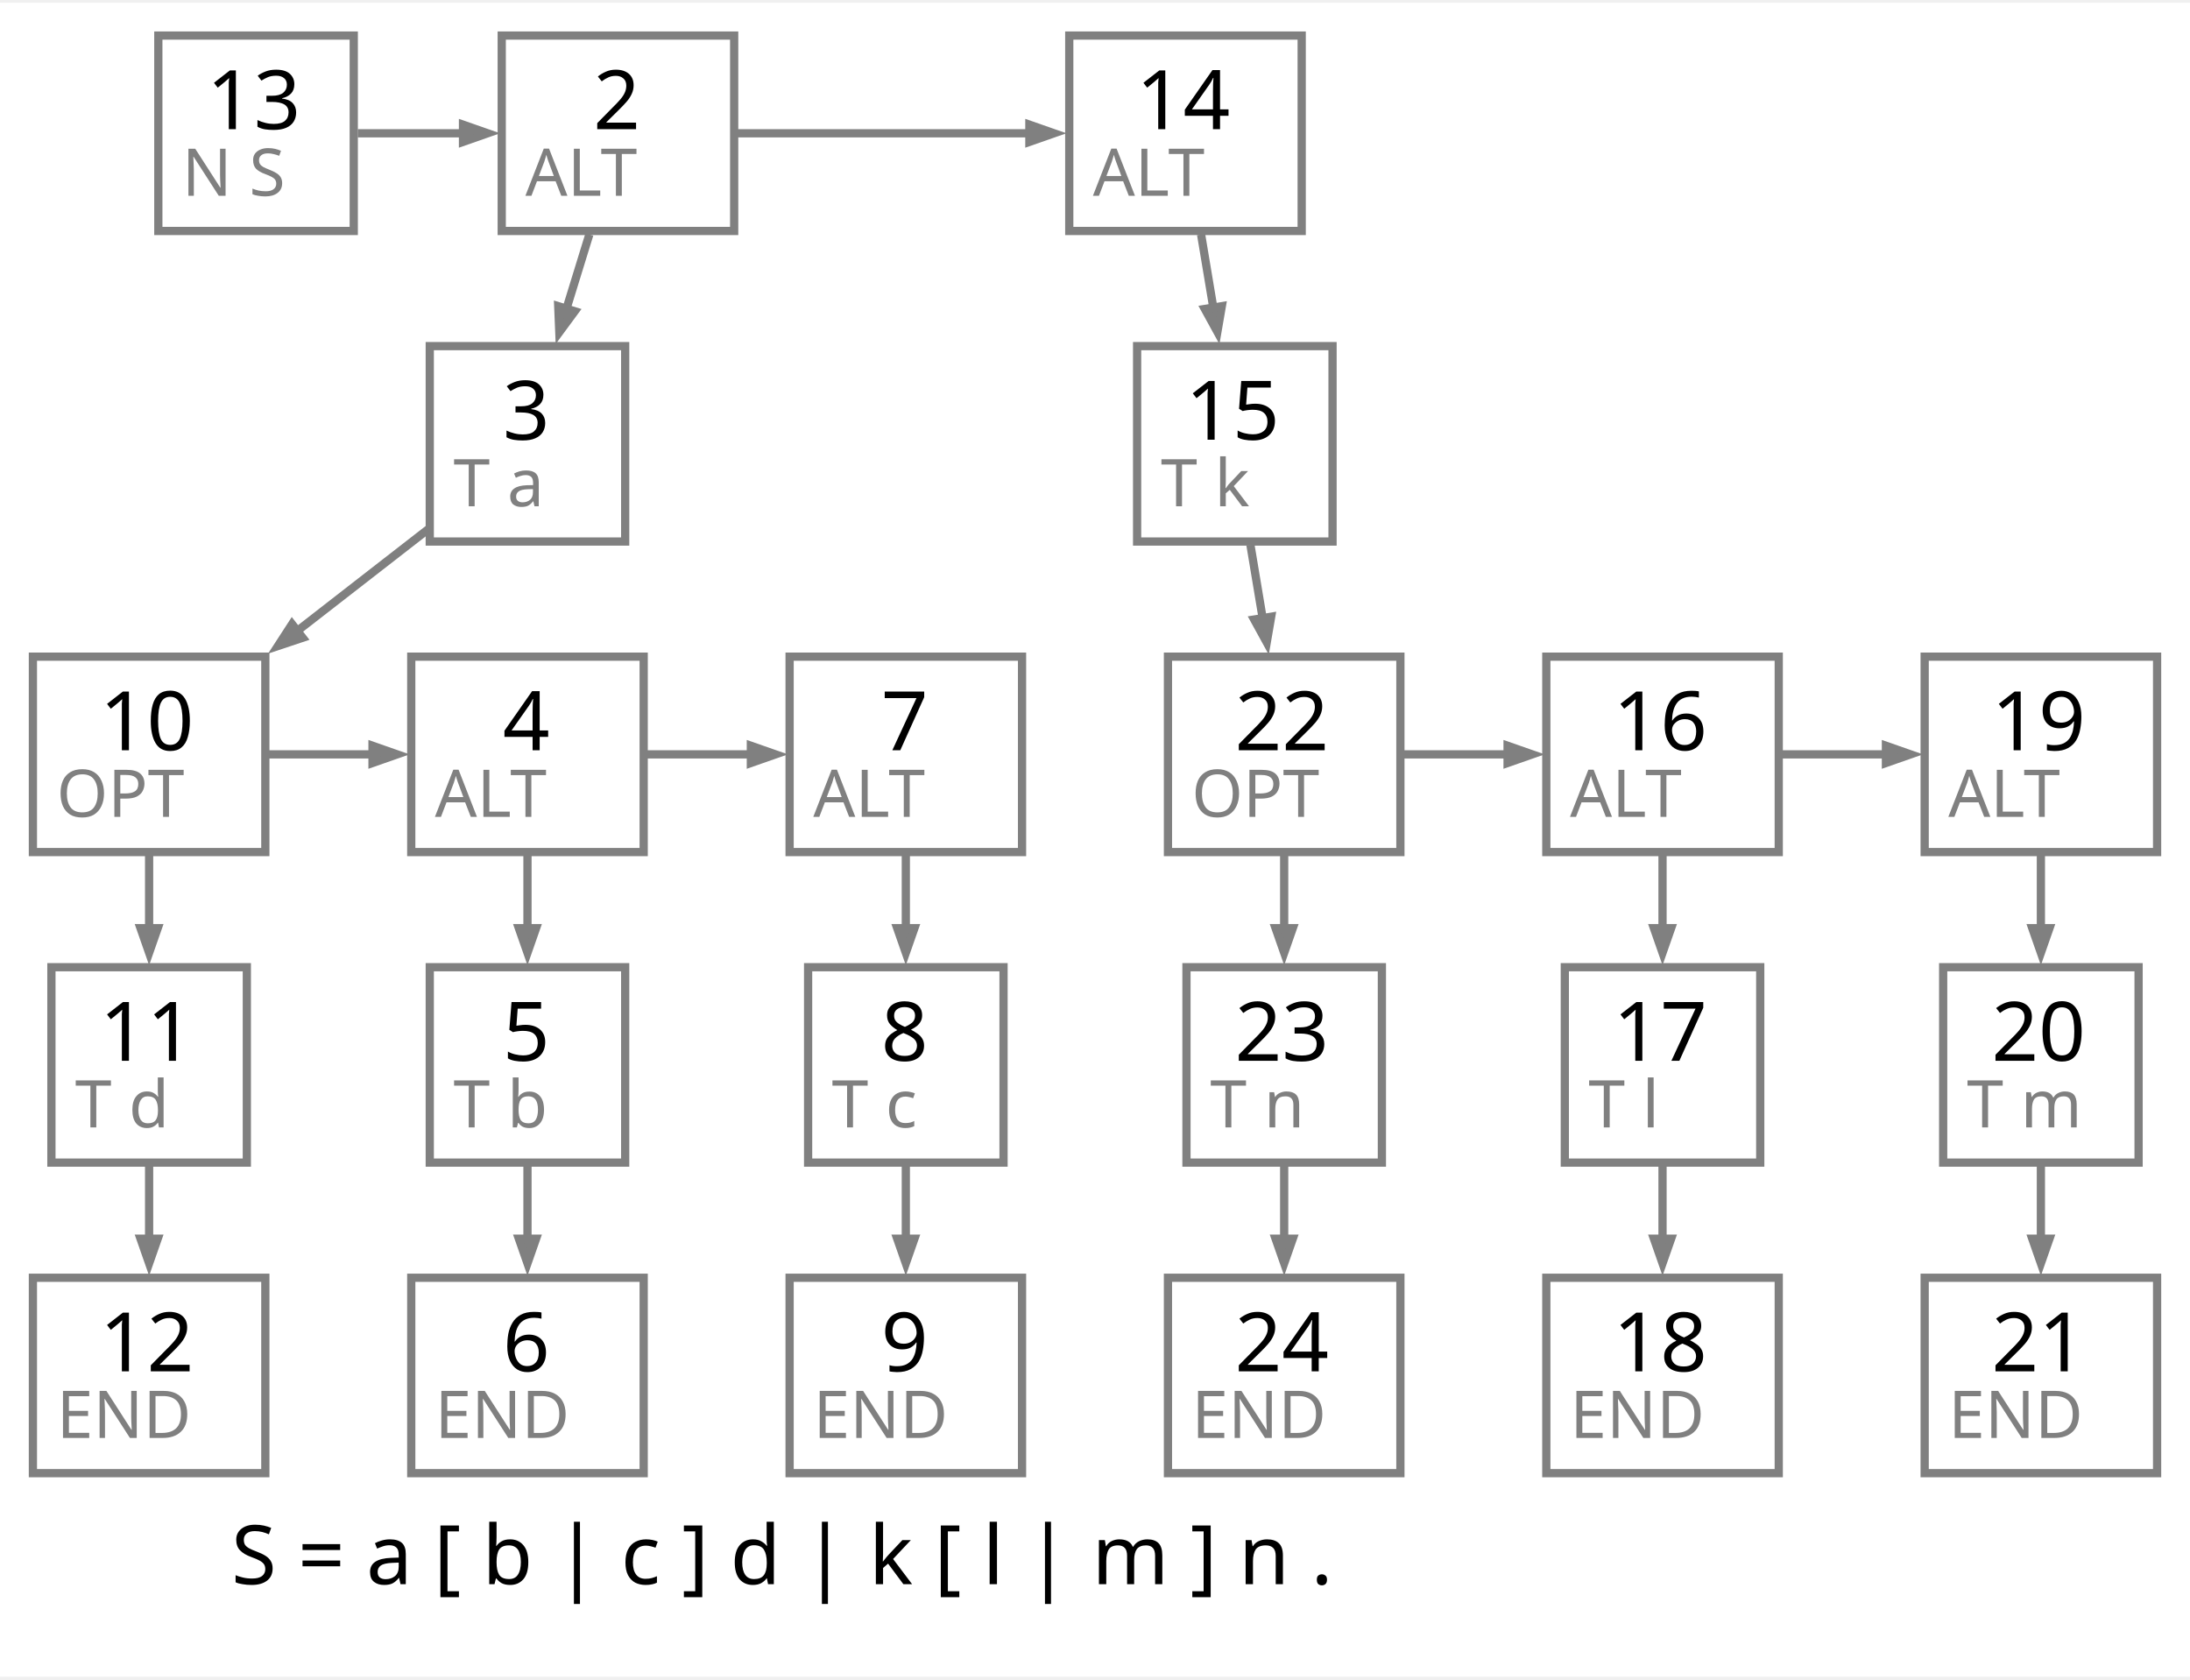
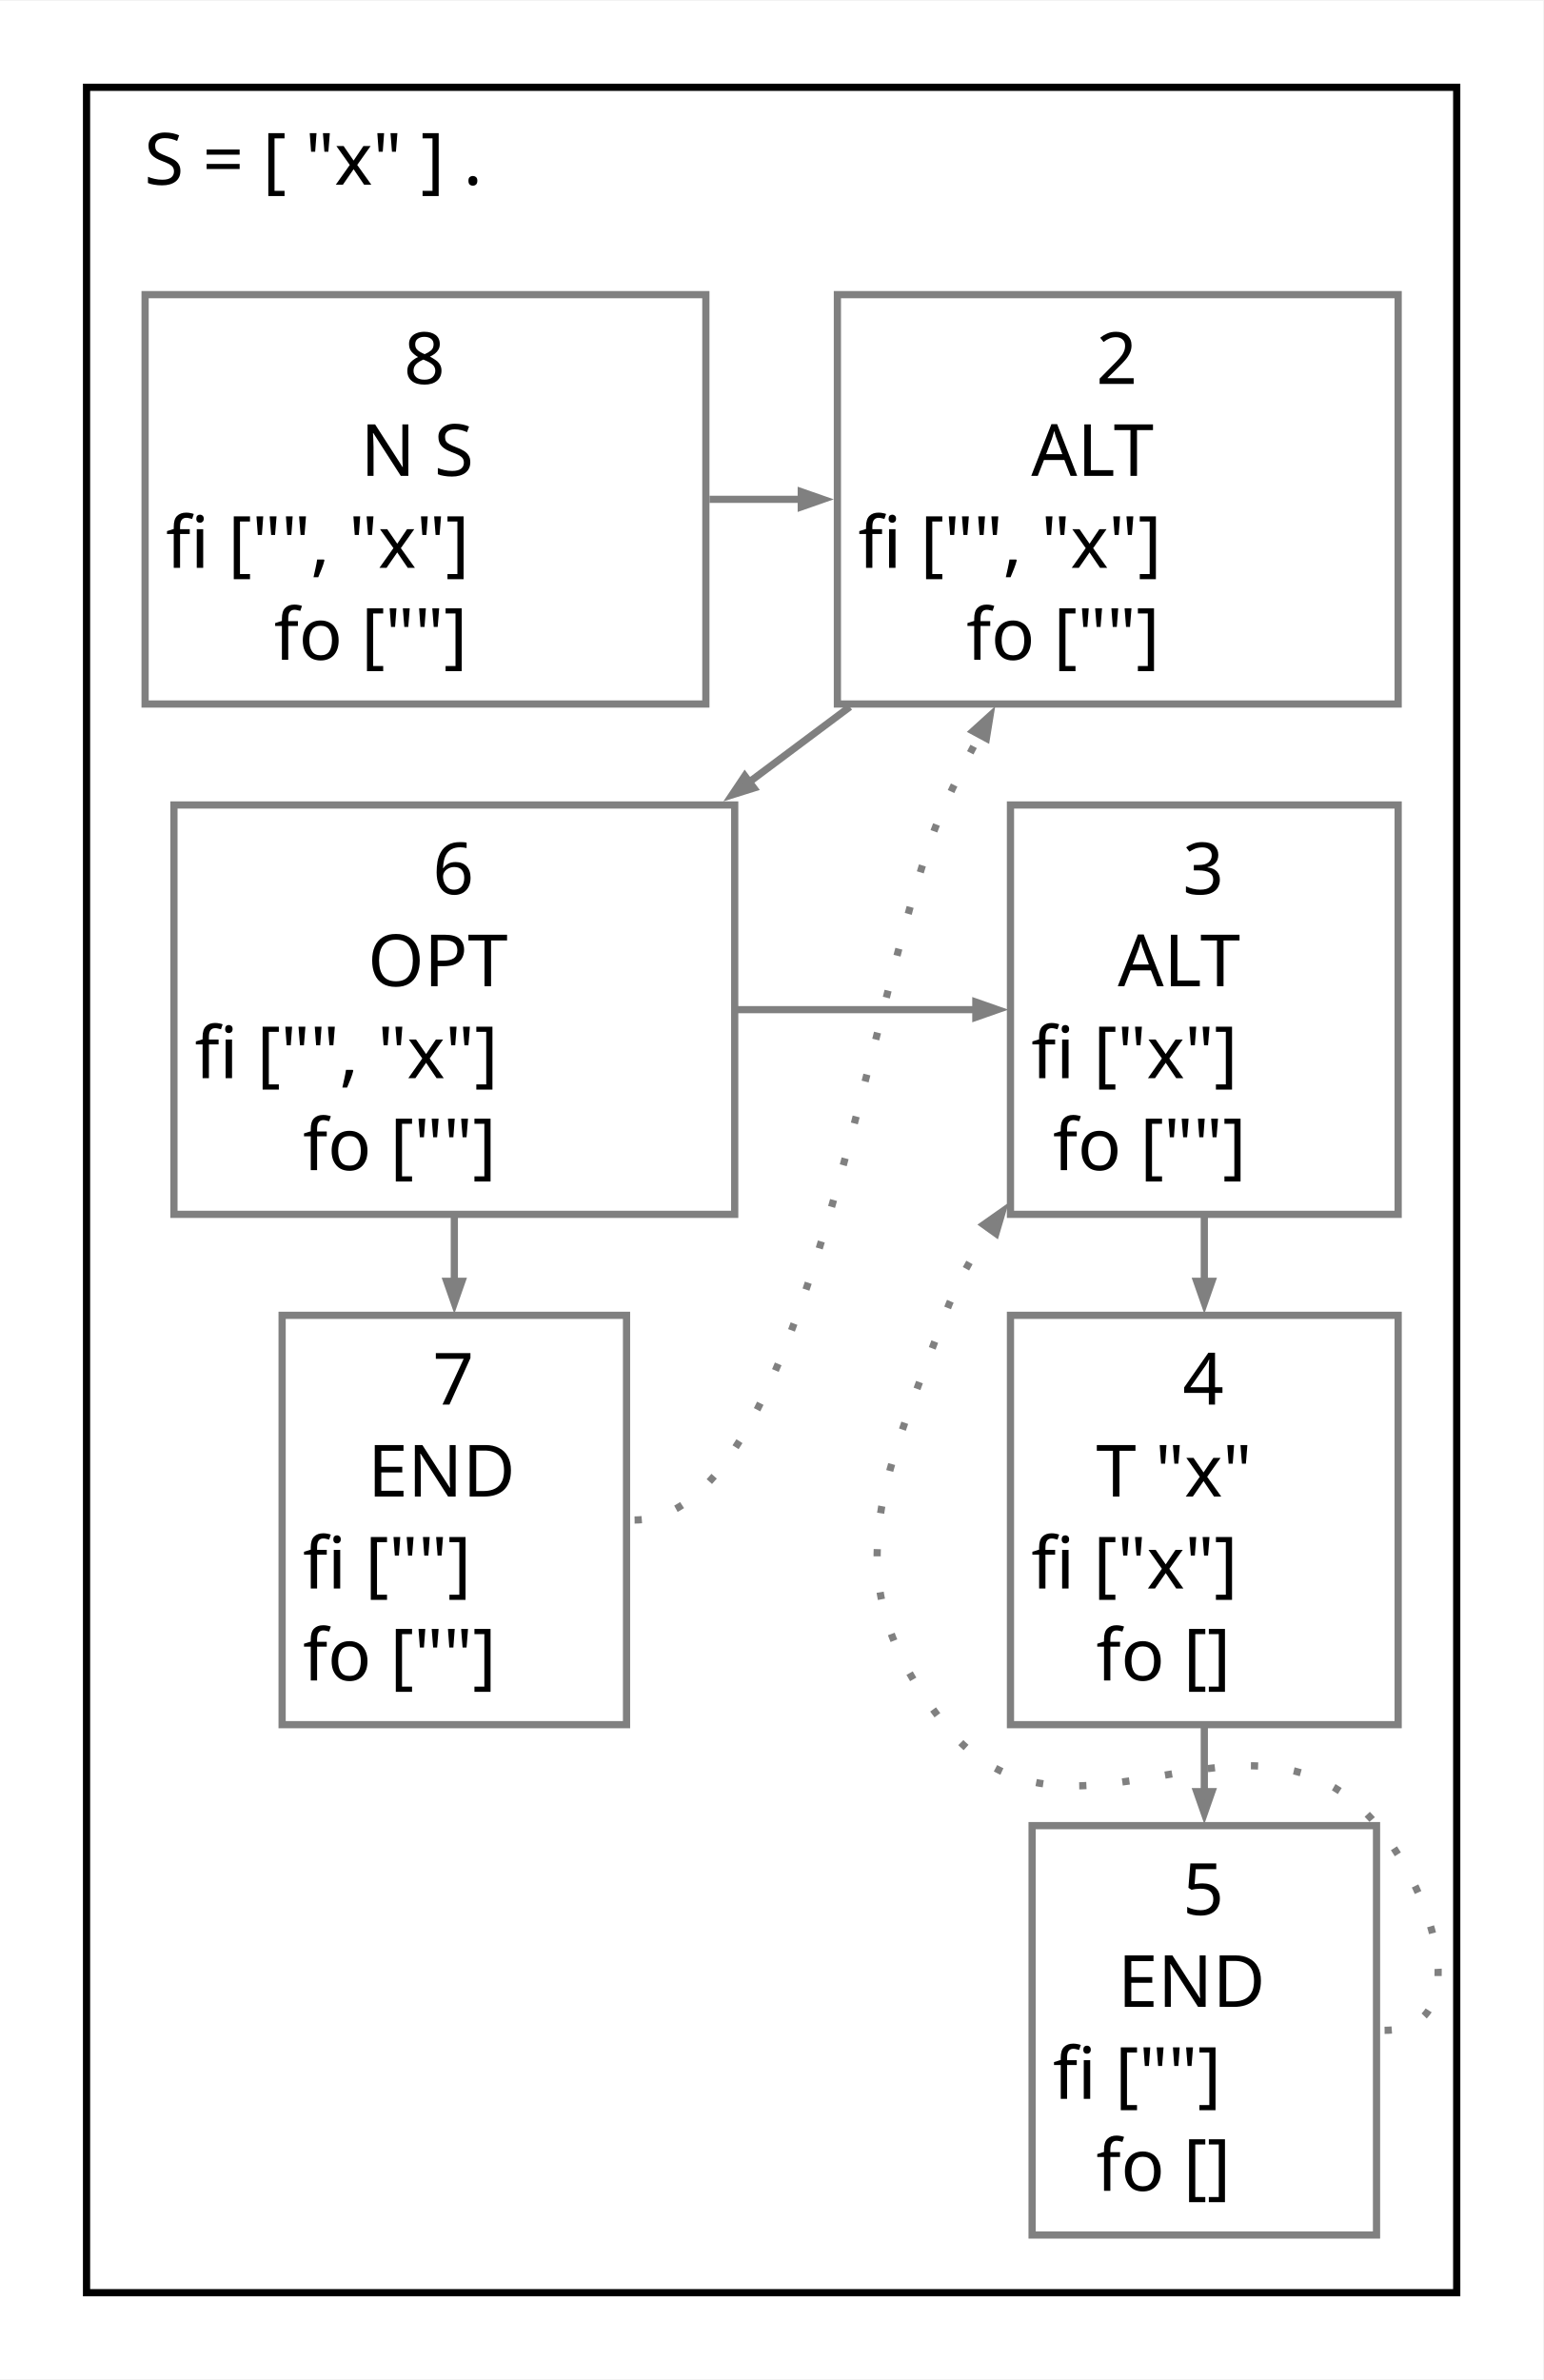
- <svg xmlns="http://www.w3.org/2000/svg" width="266pt" height="204pt" viewBox="0.00 0.00 266.26 203.55">
-   <g id="graph0" class="graph" transform="scale(1 1) rotate(0) translate(4 199.55)">
-     <polygon fill="white" stroke="none" points="-4,4 -4,-199.55 262.26,-199.55 262.26,4 -4,4" />
-     <text text-anchor="start" x="24.13" y="-7.25" font-family="Menlo" font-size="10.00">S = a [ b | c ] d | k [ l | m ] n .</text>
+ <svg xmlns="http://www.w3.org/2000/svg" width="214pt" height="330pt" viewBox="0.00 0.00 214.00 329.79">
+   <g id="graph0" class="graph" transform="scale(1 1) rotate(0) translate(4 325.79)">
+     <polygon fill="white" stroke="none" points="-4,4 -4,-325.79 210,-325.79 210,4 -4,4" />
+     <g id="clust1" class="cluster">
+       <polygon fill="none" stroke="black" points="8,-8 8,-313.79 198,-313.79 198,-8 8,-8" />
+       <text text-anchor="start" x="16" y="-300.29" font-family="Menlo" font-size="10.00">S = [ "x" ] .</text>
+     </g>
    <g id="node1" class="node">
-       <polygon fill="none" stroke="gray" points="39.01,-195.55 15.25,-195.55 15.25,-171.79 39.01,-171.79 39.01,-195.55" />
-       <text text-anchor="start" x="21.13" y="-184.17" font-family="Menlo" font-size="10.00">13</text>
-       <text text-anchor="start" x="18.13" y="-176.07" font-family="Menlo" font-size="8.00" fill="gray"> N S</text>
+       <polygon fill="none" stroke="gray" points="93.88,-285.04 16.12,-285.04 16.12,-228.28 93.88,-228.28 93.88,-285.04" />
+       <text text-anchor="start" x="52" y="-272.66" font-family="Menlo" font-size="10.00">8</text>
+       <text text-anchor="start" x="46" y="-259.91" font-family="Menlo" font-size="10.00">N S</text>
+       <text text-anchor="start" x="19" y="-247.16" font-family="Menlo" font-size="10.00">fi ["", "x"]</text>
+       <text text-anchor="start" x="34" y="-234.41" font-family="Menlo" font-size="10.00">fo [""]</text>
    </g>
    <g id="node2" class="node">
-       <polygon fill="none" stroke="gray" points="85.26,-195.55 57,-195.55 57,-171.79 85.26,-171.79 85.26,-195.55" />
-       <text text-anchor="start" x="68.13" y="-184.17" font-family="Menlo" font-size="10.00">2</text>
-       <text text-anchor="start" x="59.88" y="-176.07" font-family="Menlo" font-size="8.00" fill="gray"> ALT </text>
+       <polygon fill="none" stroke="gray" points="189.88,-285.04 112.12,-285.04 112.12,-228.28 189.88,-228.28 189.88,-285.04" />
+       <text text-anchor="start" x="148" y="-272.66" font-family="Menlo" font-size="10.00">2</text>
+       <text text-anchor="start" x="139" y="-259.91" font-family="Menlo" font-size="10.00">ALT </text>
+       <text text-anchor="start" x="115" y="-247.16" font-family="Menlo" font-size="10.00">fi ["", "x"]</text>
+       <text text-anchor="start" x="130" y="-234.41" font-family="Menlo" font-size="10.00">fo [""]</text>
    </g>
    <g id="edge1" class="edge">
-       <path fill="none" stroke="gray" d="M39.5,-183.67C43.83,-183.67 48.15,-183.67 52.48,-183.67" />
-       <polygon fill="gray" stroke="gray" points="52.29,-184.72 55.29,-183.67 52.29,-182.62 52.29,-184.72" />
+       <path fill="none" stroke="gray" d="M94.38,-256.66C98.69,-256.66 103,-256.66 107.31,-256.66" />
+       <polygon fill="gray" stroke="gray" points="107.11,-257.71 110.11,-256.66 107.11,-255.61 107.11,-257.71" />
    </g>
    <g id="node3" class="node">
-       <polygon fill="none" stroke="gray" points="154.26,-195.55 126,-195.55 126,-171.79 154.26,-171.79 154.26,-195.55" />
-       <text text-anchor="start" x="134.13" y="-184.17" font-family="Menlo" font-size="10.00">14</text>
-       <text text-anchor="start" x="128.88" y="-176.07" font-family="Menlo" font-size="8.00" fill="gray"> ALT </text>
+       <polygon fill="none" stroke="gray" points="97.88,-214.28 20.12,-214.28 20.12,-157.52 97.88,-157.52 97.88,-214.28" />
+       <text text-anchor="start" x="56" y="-201.9" font-family="Menlo" font-size="10.00">6</text>
+       <text text-anchor="start" x="47" y="-189.15" font-family="Menlo" font-size="10.00">OPT </text>
+       <text text-anchor="start" x="23" y="-176.4" font-family="Menlo" font-size="10.00">fi ["", "x"]</text>
+       <text text-anchor="start" x="38" y="-163.65" font-family="Menlo" font-size="10.00">fo [""]</text>
    </g>
    <g id="edge2" class="edge">
-       <path fill="none" stroke="gray" d="M85.68,-183.67C97.55,-183.67 109.42,-183.67 121.29,-183.67" />
-       <polygon fill="gray" stroke="gray" points="121.15,-184.72 124.15,-183.67 121.15,-182.62 121.15,-184.72" />
-     </g>
-     <g id="node14" class="node">
-       <polygon fill="none" stroke="gray" points="72.01,-157.79 48.25,-157.79 48.25,-134.03 72.01,-134.03 72.01,-157.79" />
-       <text text-anchor="start" x="57.13" y="-146.41" font-family="Menlo" font-size="10.00">3</text>
-       <text text-anchor="start" x="51.13" y="-138.31" font-family="Menlo" font-size="8.00" fill="gray"> T a</text>
-     </g>
-     <g id="edge13" class="edge">
-       <path fill="none" stroke="gray" d="M67.65,-171.36C66.75,-168.43 65.77,-165.23 64.81,-162.14" />
-       <polygon fill="gray" stroke="gray" points="65.88,-162.03 64,-159.48 63.87,-162.65 65.88,-162.03" />
+       <path fill="none" stroke="gray" d="M113.85,-227.89C109.24,-224.45 104.5,-220.91 99.84,-217.42" />
+       <polygon fill="gray" stroke="gray" points="100.54,-216.63 97.51,-215.68 99.28,-218.32 100.54,-216.63" />
    </g>
    <g id="node4" class="node">
-       <polygon fill="none" stroke="gray" points="158.01,-157.79 134.25,-157.79 134.25,-134.03 158.01,-134.03 158.01,-157.79" />
-       <text text-anchor="start" x="140.13" y="-146.41" font-family="Menlo" font-size="10.00">15</text>
-       <text text-anchor="start" x="137.13" y="-138.31" font-family="Menlo" font-size="8.00" fill="gray"> T k</text>
+       <polygon fill="none" stroke="gray" points="189.88,-214.28 136.12,-214.28 136.12,-157.52 189.88,-157.52 189.88,-214.28" />
+       <text text-anchor="start" x="160" y="-201.9" font-family="Menlo" font-size="10.00">3</text>
+       <text text-anchor="start" x="151" y="-189.15" font-family="Menlo" font-size="10.00">ALT </text>
+       <text text-anchor="start" x="139" y="-176.4" font-family="Menlo" font-size="10.00">fi ["x"]</text>
+       <text text-anchor="start" x="142" y="-163.65" font-family="Menlo" font-size="10.00">fo [""]</text>
    </g>
    <g id="edge3" class="edge">
-       <path fill="none" stroke="gray" d="M142.03,-171.36C142.52,-168.43 143.06,-165.23 143.57,-162.14" />
-       <polygon fill="gray" stroke="gray" points="144.55,-162.65 144.01,-159.52 142.48,-162.31 144.55,-162.65" />
+       <path fill="none" stroke="gray" d="M98,-185.9C109.13,-185.9 120.27,-185.9 131.4,-185.9" />
+       <polygon fill="gray" stroke="gray" points="131.32,-186.95 134.32,-185.9 131.32,-184.85 131.32,-186.95" />
+     </g>
+     <g id="node7" class="node">
+       <polygon fill="none" stroke="gray" points="82.88,-143.52 35.12,-143.52 35.12,-86.76 82.88,-86.76 82.88,-143.52" />
+       <text text-anchor="start" x="56" y="-131.14" font-family="Menlo" font-size="10.00">7</text>
+       <text text-anchor="start" x="47" y="-118.39" font-family="Menlo" font-size="10.00">END </text>
+       <text text-anchor="start" x="38" y="-105.64" font-family="Menlo" font-size="10.00">fi [""]</text>
+       <text text-anchor="start" x="38" y="-92.89" font-family="Menlo" font-size="10.00">fo [""]</text>
+     </g>
+     <g id="edge6" class="edge">
+       <path fill="none" stroke="gray" d="M59,-157.33C59,-154.25 59,-151.09 59,-147.96" />
+       <polygon fill="gray" stroke="gray" points="60.05,-148.23 59,-145.23 57.95,-148.23 60.05,-148.23" />
    </g>
    <g id="node5" class="node">
-       <polygon fill="none" stroke="gray" points="166.26,-120.03 138,-120.03 138,-96.27 166.26,-96.27 166.26,-120.03" />
-       <text text-anchor="start" x="146.13" y="-108.65" font-family="Menlo" font-size="10.00">22</text>
-       <text text-anchor="start" x="140.88" y="-100.55" font-family="Menlo" font-size="8.00" fill="gray"> OPT </text>
+       <polygon fill="none" stroke="gray" points="189.88,-143.52 136.12,-143.52 136.12,-86.76 189.88,-86.76 189.88,-143.52" />
+       <text text-anchor="start" x="160" y="-131.14" font-family="Menlo" font-size="10.00">4</text>
+       <text text-anchor="start" x="148" y="-118.39" font-family="Menlo" font-size="10.00">T "x"</text>
+       <text text-anchor="start" x="139" y="-105.64" font-family="Menlo" font-size="10.00">fi ["x"]</text>
+       <text text-anchor="start" x="148" y="-92.89" font-family="Menlo" font-size="10.00">fo []</text>
    </g>
    <g id="edge4" class="edge">
-       <path fill="none" stroke="gray" d="M148.03,-133.6C148.52,-130.67 149.06,-127.47 149.57,-124.38" />
-       <polygon fill="gray" stroke="gray" points="150.55,-124.89 150.01,-121.76 148.48,-124.55 150.55,-124.89" />
+       <path fill="none" stroke="gray" d="M163,-157.33C163,-154.25 163,-151.09 163,-147.96" />
+       <polygon fill="gray" stroke="gray" points="164.05,-148.23 163,-145.23 161.95,-148.23 164.05,-148.23" />
    </g>
    <g id="node6" class="node">
-       <polygon fill="none" stroke="gray" points="212.26,-120.03 184,-120.03 184,-96.27 212.26,-96.27 212.26,-120.03" />
-       <text text-anchor="start" x="192.13" y="-108.65" font-family="Menlo" font-size="10.00">16</text>
-       <text text-anchor="start" x="186.88" y="-100.55" font-family="Menlo" font-size="8.00" fill="gray"> ALT </text>
+       <polygon fill="none" stroke="gray" points="186.88,-72.76 139.12,-72.76 139.12,-16 186.88,-16 186.88,-72.76" />
+       <text text-anchor="start" x="160" y="-60.38" font-family="Menlo" font-size="10.00">5</text>
+       <text text-anchor="start" x="151" y="-47.63" font-family="Menlo" font-size="10.00">END </text>
+       <text text-anchor="start" x="142" y="-34.88" font-family="Menlo" font-size="10.00">fi [""]</text>
+       <text text-anchor="start" x="148" y="-22.13" font-family="Menlo" font-size="10.00">fo []</text>
    </g>
    <g id="edge5" class="edge">
-       <path fill="none" stroke="gray" d="M166.5,-108.15C170.83,-108.15 175.15,-108.15 179.48,-108.15" />
-       <polygon fill="gray" stroke="gray" points="179.29,-109.2 182.29,-108.15 179.29,-107.1 179.29,-109.2" />
-     </g>
-     <g id="node12" class="node">
-       <polygon fill="none" stroke="gray" points="164.01,-82.27 140.25,-82.27 140.25,-58.51 164.01,-58.51 164.01,-82.27" />
-       <text text-anchor="start" x="146.13" y="-70.89" font-family="Menlo" font-size="10.00">23</text>
-       <text text-anchor="start" x="143.13" y="-62.79" font-family="Menlo" font-size="8.00" fill="gray"> T n</text>
-     </g>
-     <g id="edge11" class="edge">
-       <path fill="none" stroke="gray" d="M152.13,-95.84C152.13,-92.91 152.13,-89.71 152.13,-86.62" />
-       <polygon fill="gray" stroke="gray" points="153.18,-87.02 152.13,-84.02 151.08,-87.02 153.18,-87.02" />
-     </g>
-     <g id="node7" class="node">
-       <polygon fill="none" stroke="gray" points="258.26,-120.03 230,-120.03 230,-96.27 258.26,-96.27 258.26,-120.03" />
-       <text text-anchor="start" x="238.13" y="-108.65" font-family="Menlo" font-size="10.00">19</text>
-       <text text-anchor="start" x="232.88" y="-100.55" font-family="Menlo" font-size="8.00" fill="gray"> ALT </text>
-     </g>
-     <g id="edge6" class="edge">
-       <path fill="none" stroke="gray" d="M212.5,-108.15C216.83,-108.15 221.15,-108.15 225.48,-108.15" />
-       <polygon fill="gray" stroke="gray" points="225.29,-109.2 228.29,-108.15 225.29,-107.1 225.29,-109.2" />
-     </g>
-     <g id="node10" class="node">
-       <polygon fill="none" stroke="gray" points="210.01,-82.27 186.25,-82.27 186.25,-58.51 210.01,-58.51 210.01,-82.27" />
-       <text text-anchor="start" x="192.13" y="-70.89" font-family="Menlo" font-size="10.00">17</text>
-       <text text-anchor="start" x="189.13" y="-62.79" font-family="Menlo" font-size="8.00" fill="gray"> T l</text>
-     </g>
-     <g id="edge9" class="edge">
-       <path fill="none" stroke="gray" d="M198.13,-95.84C198.13,-92.91 198.13,-89.71 198.13,-86.62" />
-       <polygon fill="gray" stroke="gray" points="199.18,-87.02 198.13,-84.02 197.08,-87.02 199.18,-87.02" />
-     </g>
-     <g id="node8" class="node">
-       <polygon fill="none" stroke="gray" points="256.01,-82.27 232.25,-82.27 232.25,-58.51 256.01,-58.51 256.01,-82.27" />
-       <text text-anchor="start" x="238.13" y="-70.89" font-family="Menlo" font-size="10.00">20</text>
-       <text text-anchor="start" x="235.13" y="-62.79" font-family="Menlo" font-size="8.00" fill="gray"> T m</text>
+       <path fill="none" stroke="gray" d="M163,-86.57C163,-83.49 163,-80.33 163,-77.2" />
+       <polygon fill="gray" stroke="gray" points="164.05,-77.47 163,-74.47 161.95,-77.47 164.05,-77.47" />
    </g>
    <g id="edge7" class="edge">
-       <path fill="none" stroke="gray" d="M244.13,-95.84C244.13,-92.91 244.13,-89.71 244.13,-86.62" />
-       <polygon fill="gray" stroke="gray" points="245.18,-87.02 244.13,-84.02 243.08,-87.02 245.18,-87.02" />
-     </g>
-     <g id="node9" class="node">
-       <polygon fill="none" stroke="gray" points="258.26,-44.51 230,-44.51 230,-20.75 258.26,-20.75 258.26,-44.51" />
-       <text text-anchor="start" x="238.13" y="-33.13" font-family="Menlo" font-size="10.00">21</text>
-       <text text-anchor="start" x="232.88" y="-25.03" font-family="Menlo" font-size="8.00" fill="gray"> END </text>
+       <path fill="none" stroke="gray" stroke-dasharray="1,5" d="M188,-44.38C200.62,-44.38 195.02,-63.01 187,-72.76 169.6,-93.91 144.02,-65.31 127,-86.76 111.32,-106.52 118.16,-119.89 127,-143.52 128.62,-147.84 130.91,-152.01 133.57,-155.92" />
+       <polygon fill="gray" stroke="gray" points="132.4,-156.09 135,-157.92 134.1,-154.87 132.4,-156.09" />
    </g>
    <g id="edge8" class="edge">
-       <path fill="none" stroke="gray" d="M244.13,-58.08C244.13,-55.15 244.13,-51.95 244.13,-48.86" />
-       <polygon fill="gray" stroke="gray" points="245.18,-49.26 244.13,-46.26 243.08,-49.26 245.18,-49.26" />
-     </g>
-     <g id="node11" class="node">
-       <polygon fill="none" stroke="gray" points="212.26,-44.51 184,-44.51 184,-20.75 212.26,-20.75 212.26,-44.51" />
-       <text text-anchor="start" x="192.13" y="-33.13" font-family="Menlo" font-size="10.00">18</text>
-       <text text-anchor="start" x="186.88" y="-25.03" font-family="Menlo" font-size="8.00" fill="gray"> END </text>
-     </g>
-     <g id="edge10" class="edge">
-       <path fill="none" stroke="gray" d="M198.13,-58.08C198.13,-55.15 198.13,-51.95 198.13,-48.86" />
-       <polygon fill="gray" stroke="gray" points="199.18,-49.26 198.13,-46.26 197.08,-49.26 199.18,-49.26" />
-     </g>
-     <g id="node13" class="node">
-       <polygon fill="none" stroke="gray" points="166.26,-44.51 138,-44.51 138,-20.75 166.26,-20.75 166.26,-44.51" />
-       <text text-anchor="start" x="146.13" y="-33.13" font-family="Menlo" font-size="10.00">24</text>
-       <text text-anchor="start" x="140.88" y="-25.03" font-family="Menlo" font-size="8.00" fill="gray"> END </text>
-     </g>
-     <g id="edge12" class="edge">
-       <path fill="none" stroke="gray" d="M152.13,-58.08C152.13,-55.15 152.13,-51.95 152.13,-48.86" />
-       <polygon fill="gray" stroke="gray" points="153.18,-49.26 152.13,-46.26 151.08,-49.26 153.18,-49.26" />
-     </g>
-     <g id="node15" class="node">
-       <polygon fill="none" stroke="gray" points="28.26,-120.03 0,-120.03 0,-96.27 28.26,-96.27 28.26,-120.03" />
-       <text text-anchor="start" x="8.13" y="-108.65" font-family="Menlo" font-size="10.00">10</text>
-       <text text-anchor="start" x="2.88" y="-100.55" font-family="Menlo" font-size="8.00" fill="gray"> OPT </text>
-     </g>
-     <g id="edge14" class="edge">
-       <path fill="none" stroke="gray" d="M48.04,-135.51C43.11,-131.68 37.29,-127.16 31.89,-122.96" />
-       <polygon fill="gray" stroke="gray" points="32.8,-122.33 29.78,-121.32 31.51,-123.99 32.8,-122.33" />
-     </g>
-     <g id="node16" class="node">
-       <polygon fill="none" stroke="gray" points="74.26,-120.03 46,-120.03 46,-96.27 74.26,-96.27 74.26,-120.03" />
-       <text text-anchor="start" x="57.13" y="-108.65" font-family="Menlo" font-size="10.00">4</text>
-       <text text-anchor="start" x="48.88" y="-100.55" font-family="Menlo" font-size="8.00" fill="gray"> ALT </text>
-     </g>
-     <g id="edge15" class="edge">
-       <path fill="none" stroke="gray" d="M28.5,-108.15C32.83,-108.15 37.15,-108.15 41.48,-108.15" />
-       <polygon fill="gray" stroke="gray" points="41.29,-109.2 44.29,-108.15 41.29,-107.1 41.29,-109.2" />
-     </g>
-     <g id="node22" class="node">
-       <polygon fill="none" stroke="gray" points="26.01,-82.27 2.25,-82.27 2.25,-58.51 26.01,-58.51 26.01,-82.27" />
-       <text text-anchor="start" x="8.13" y="-70.89" font-family="Menlo" font-size="10.00">11</text>
-       <text text-anchor="start" x="5.13" y="-62.79" font-family="Menlo" font-size="8.00" fill="gray"> T d</text>
-     </g>
-     <g id="edge21" class="edge">
-       <path fill="none" stroke="gray" d="M14.13,-95.84C14.13,-92.91 14.13,-89.71 14.13,-86.62" />
-       <polygon fill="gray" stroke="gray" points="15.18,-87.02 14.13,-84.02 13.08,-87.02 15.18,-87.02" />
-     </g>
-     <g id="node17" class="node">
-       <polygon fill="none" stroke="gray" points="120.26,-120.03 92,-120.03 92,-96.27 120.26,-96.27 120.26,-120.03" />
-       <text text-anchor="start" x="103.13" y="-108.65" font-family="Menlo" font-size="10.00">7</text>
-       <text text-anchor="start" x="94.88" y="-100.55" font-family="Menlo" font-size="8.00" fill="gray"> ALT </text>
-     </g>
-     <g id="edge16" class="edge">
-       <path fill="none" stroke="gray" d="M74.5,-108.15C78.83,-108.15 83.15,-108.15 87.48,-108.15" />
-       <polygon fill="gray" stroke="gray" points="87.29,-109.2 90.29,-108.15 87.29,-107.1 87.29,-109.2" />
-     </g>
-     <g id="node20" class="node">
-       <polygon fill="none" stroke="gray" points="72.01,-82.27 48.25,-82.27 48.25,-58.51 72.01,-58.51 72.01,-82.27" />
-       <text text-anchor="start" x="57.13" y="-70.89" font-family="Menlo" font-size="10.00">5</text>
-       <text text-anchor="start" x="51.13" y="-62.79" font-family="Menlo" font-size="8.00" fill="gray"> T b</text>
-     </g>
-     <g id="edge19" class="edge">
-       <path fill="none" stroke="gray" d="M60.13,-95.84C60.13,-92.91 60.13,-89.71 60.13,-86.62" />
-       <polygon fill="gray" stroke="gray" points="61.18,-87.02 60.13,-84.02 59.08,-87.02 61.18,-87.02" />
-     </g>
-     <g id="node18" class="node">
-       <polygon fill="none" stroke="gray" points="118.01,-82.27 94.25,-82.27 94.25,-58.51 118.01,-58.51 118.01,-82.27" />
-       <text text-anchor="start" x="103.13" y="-70.89" font-family="Menlo" font-size="10.00">8</text>
-       <text text-anchor="start" x="97.13" y="-62.79" font-family="Menlo" font-size="8.00" fill="gray"> T c</text>
-     </g>
-     <g id="edge17" class="edge">
-       <path fill="none" stroke="gray" d="M106.13,-95.84C106.13,-92.91 106.13,-89.71 106.13,-86.62" />
-       <polygon fill="gray" stroke="gray" points="107.18,-87.02 106.13,-84.02 105.08,-87.02 107.18,-87.02" />
-     </g>
-     <g id="node19" class="node">
-       <polygon fill="none" stroke="gray" points="120.26,-44.51 92,-44.51 92,-20.75 120.26,-20.75 120.26,-44.51" />
-       <text text-anchor="start" x="103.13" y="-33.13" font-family="Menlo" font-size="10.00">9</text>
-       <text text-anchor="start" x="94.88" y="-25.03" font-family="Menlo" font-size="8.00" fill="gray"> END </text>
-     </g>
-     <g id="edge18" class="edge">
-       <path fill="none" stroke="gray" d="M106.13,-58.08C106.13,-55.15 106.13,-51.95 106.13,-48.86" />
-       <polygon fill="gray" stroke="gray" points="107.18,-49.26 106.13,-46.26 105.08,-49.26 107.18,-49.26" />
-     </g>
-     <g id="node21" class="node">
-       <polygon fill="none" stroke="gray" points="74.26,-44.51 46,-44.51 46,-20.75 74.26,-20.75 74.26,-44.51" />
-       <text text-anchor="start" x="57.13" y="-33.13" font-family="Menlo" font-size="10.00">6</text>
-       <text text-anchor="start" x="48.88" y="-25.03" font-family="Menlo" font-size="8.00" fill="gray"> END </text>
-     </g>
-     <g id="edge20" class="edge">
-       <path fill="none" stroke="gray" d="M60.13,-58.08C60.13,-55.15 60.13,-51.95 60.13,-48.86" />
-       <polygon fill="gray" stroke="gray" points="61.18,-49.26 60.13,-46.26 59.08,-49.26 61.18,-49.26" />
-     </g>
-     <g id="node23" class="node">
-       <polygon fill="none" stroke="gray" points="28.26,-44.51 0,-44.51 0,-20.75 28.26,-20.75 28.26,-44.51" />
-       <text text-anchor="start" x="8.13" y="-33.13" font-family="Menlo" font-size="10.00">12</text>
-       <text text-anchor="start" x="2.88" y="-25.03" font-family="Menlo" font-size="8.00" fill="gray"> END </text>
-     </g>
-     <g id="edge22" class="edge">
-       <path fill="none" stroke="gray" d="M14.13,-58.08C14.13,-55.15 14.13,-51.95 14.13,-48.86" />
-       <polygon fill="gray" stroke="gray" points="15.18,-49.26 14.13,-46.26 13.08,-49.26 15.18,-49.26" />
+       <path fill="none" stroke="gray" stroke-dasharray="1,5" d="M84,-115.14C108.01,-115.14 116.94,-192.47 127,-214.28 128.5,-217.53 130.18,-220.86 131.93,-224.15" />
+       <polygon fill="gray" stroke="gray" points="130.93,-224.52 133.29,-226.66 132.78,-223.52 130.93,-224.52" />
    </g>
  </g>
</svg>
